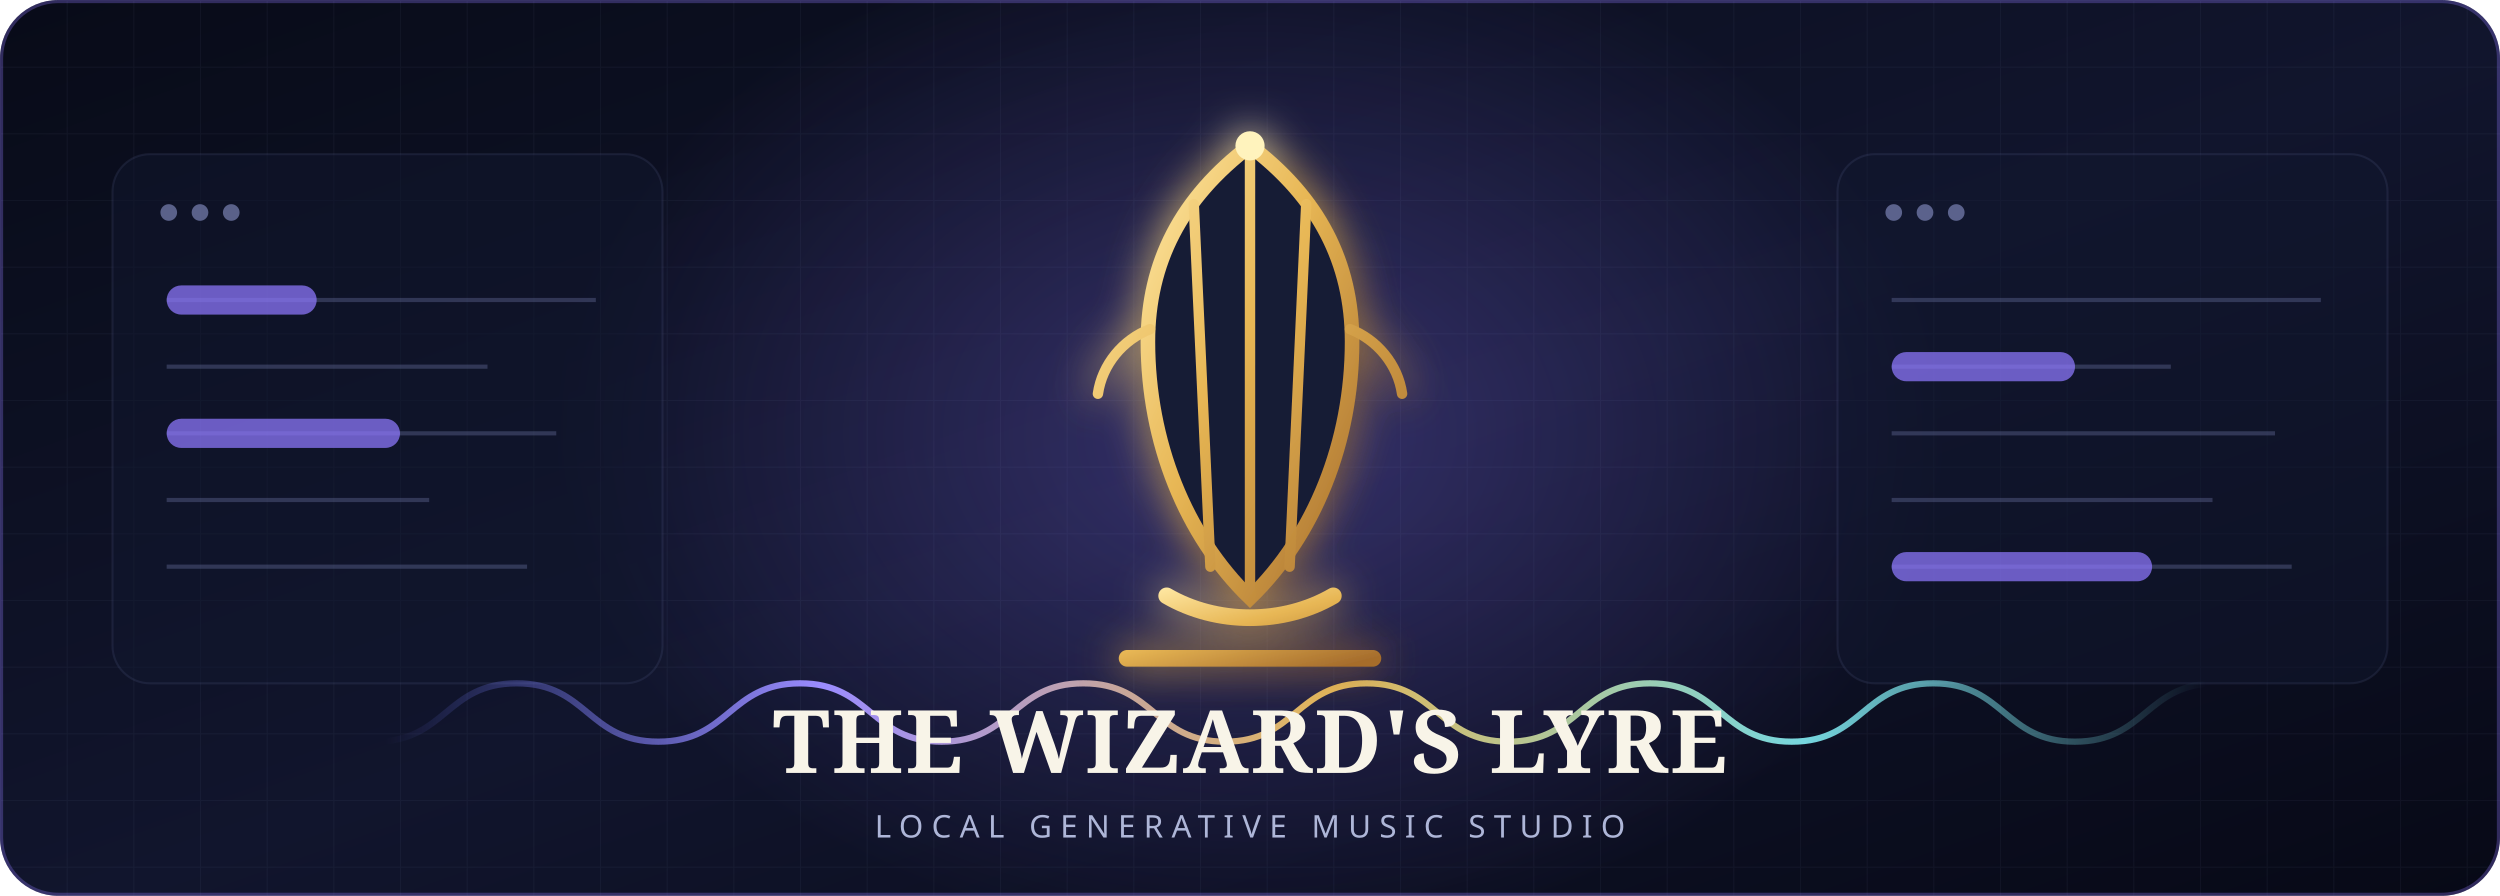
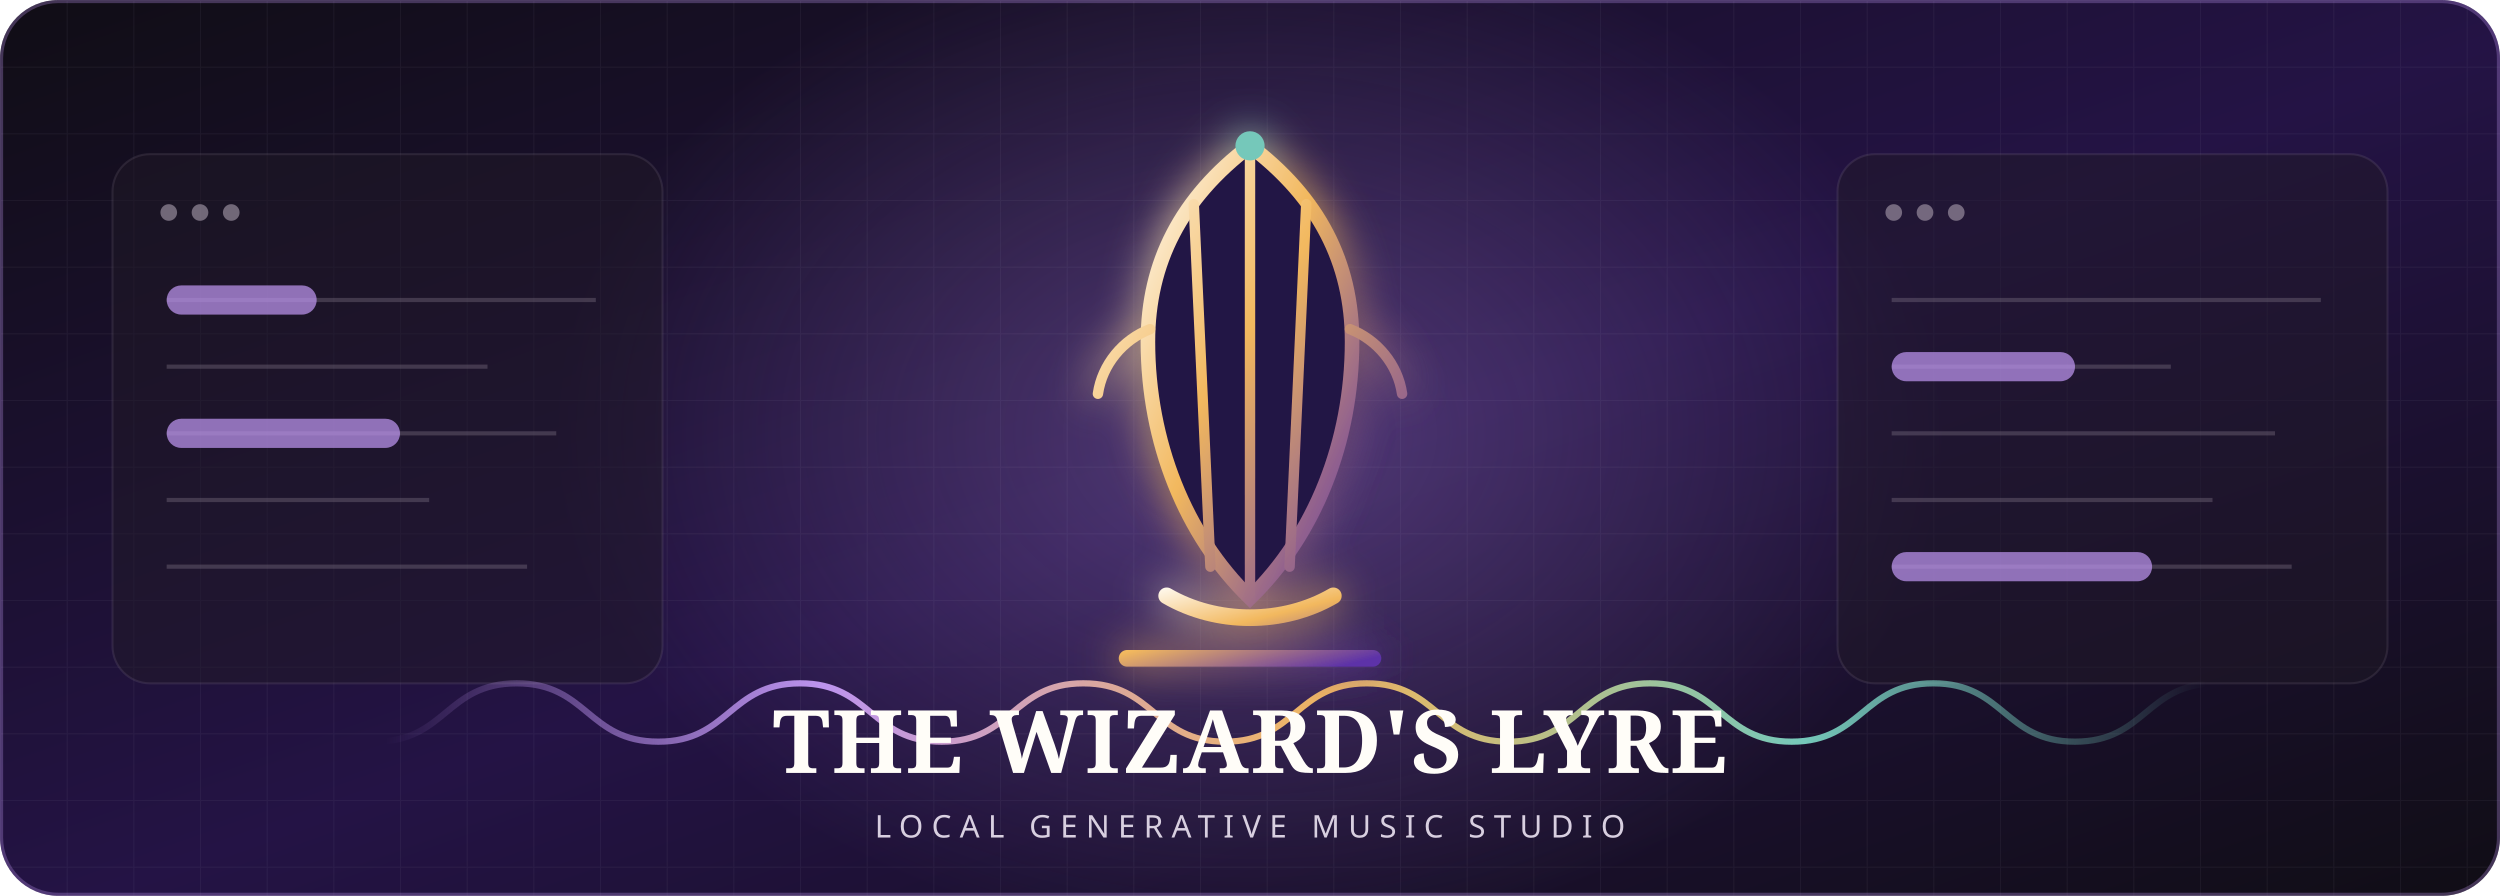
<svg xmlns="http://www.w3.org/2000/svg" width="1200" height="430" viewBox="0 0 1200 430" role="img" aria-labelledby="title description">
  <defs>
    <linearGradient id="background" x1="0" y1="0" x2="1" y2="1">
-       <stop offset="0" stop-color="#080b18" />
-       <stop offset="0.52" stop-color="#11152d" />
-       <stop offset="1" stop-color="#070916" />
+       <stop offset="0" stop-color="#100d15" />
+       <stop offset="0.52" stop-color="#241345" />
+       <stop offset="1" stop-color="#100d15" />
    </linearGradient>
    <linearGradient id="gold" x1="0" y1="0" x2="1" y2="1">
-       <stop stop-color="#ffe8a3" />
-       <stop offset="0.45" stop-color="#e7b654" />
-       <stop offset="1" stop-color="#a66d2c" />
+       <stop stop-color="#fffaf0" />
+       <stop offset="0.45" stop-color="#f2b85e" />
+       <stop offset="1" stop-color="#5d32a8" />
    </linearGradient>
    <linearGradient id="wave" x1="0" y1="0" x2="1" y2="0">
-       <stop stop-color="#6f7cff" stop-opacity="0" />
-       <stop offset="0.24" stop-color="#9b8cff" />
-       <stop offset="0.52" stop-color="#e4b85b" />
-       <stop offset="0.78" stop-color="#76d7df" />
-       <stop offset="1" stop-color="#76d7df" stop-opacity="0" />
+       <stop stop-color="#bd94ef" stop-opacity="0" />
+       <stop offset="0.24" stop-color="#bd94ef" />
+       <stop offset="0.52" stop-color="#f2b85e" />
+       <stop offset="0.78" stop-color="#75c8ba" />
+       <stop offset="1" stop-color="#75c8ba" stop-opacity="0" />
    </linearGradient>
    <radialGradient id="glow">
-       <stop stop-color="#8c74ff" stop-opacity="0.3" />
-       <stop offset="1" stop-color="#8c74ff" stop-opacity="0" />
+       <stop stop-color="#bd94ef" stop-opacity="0.3" />
+       <stop offset="1" stop-color="#bd94ef" stop-opacity="0" />
    </radialGradient>
    <filter id="soft-glow" x="-60%" y="-60%" width="220%" height="220%">
      <feGaussianBlur stdDeviation="10" result="blur" />
      <feMerge>
        <feMergeNode in="blur" />
        <feMergeNode in="SourceGraphic" />
      </feMerge>
    </filter>
    <pattern id="grid" width="32" height="32" patternUnits="userSpaceOnUse">
-       <path d="M32 0H0V32" fill="none" stroke="#9aa4d8" stroke-opacity="0.055" />
+       <path d="M32 0H0V32" fill="none" stroke="#d8cfe0" stroke-opacity="0.055" />
    </pattern>
  </defs>
  <rect width="1200" height="430" rx="28" fill="url(#background)" />
  <rect width="1200" height="430" rx="28" fill="url(#grid)" />
  <ellipse cx="600" cy="208" rx="335" ry="245" fill="url(#glow)" />
-   <g opacity="0.48" fill="#11172e" stroke="#59618f" stroke-opacity="0.38">
+   <g opacity="0.48" fill="#201925" stroke="#877c8c" stroke-opacity="0.38">
    <rect x="54" y="74" width="264" height="254" rx="18" />
    <rect x="882" y="74" width="264" height="254" rx="18" />
  </g>
-   <g fill="#8992c7" opacity="0.62">
+   <g fill="#a69bab" opacity="0.62">
    <circle cx="81" cy="102" r="4" />
    <circle cx="96" cy="102" r="4" />
    <circle cx="111" cy="102" r="4" />
    <circle cx="909" cy="102" r="4" />
    <circle cx="924" cy="102" r="4" />
    <circle cx="939" cy="102" r="4" />
  </g>
-   <g stroke="#7079aa" stroke-opacity="0.35" stroke-width="2" fill="none">
+   <g stroke="#877c8c" stroke-opacity="0.35" stroke-width="2" fill="none">
    <path d="M80 144h206M80 176h154M80 208h187M80 240h126M80 272h173" />
    <path d="M908 144h206M908 176h134M908 208h184M908 240h154M908 272h192" />
  </g>
-   <g fill="#8f79ff" opacity="0.72">
+   <g fill="#bd94ef" opacity="0.72">
    <rect x="80" y="137" width="72" height="14" rx="7" />
    <rect x="80" y="201" width="112" height="14" rx="7" />
    <rect x="908" y="169" width="88" height="14" rx="7" />
    <rect x="908" y="265" width="125" height="14" rx="7" />
  </g>
  <path d="M180 356c34 0 34-28 68-28s34 28 68 28 34-28 68-28 34 28 68 28 34-28 68-28 34 28 68 28 34-28 68-28 34 28 68 28 34-28 68-28 34 28 68 28 34-28 68-28 34 28 68 28 34-28 68-28" fill="none" stroke="url(#wave)" stroke-width="3" />
  <g transform="translate(514 53)" filter="url(#soft-glow)">
-     <path d="M86 17c-33 25-49 56-49 94 0 48 18 93 49 123 31-30 49-75 49-123 0-38-16-69-49-94Z" fill="#171a36" stroke="url(#gold)" stroke-width="7" />
+     <path d="M86 17c-33 25-49 56-49 94 0 48 18 93 49 123 31-30 49-75 49-123 0-38-16-69-49-94Z" fill="#241345" stroke="url(#gold)" stroke-width="7" />
    <path d="M38 105c-13 5-23 17-25 31M134 105c13 5 23 17 25 31M86 18v217M59 45l8 174M113 45l-8 174" fill="none" stroke="url(#gold)" stroke-width="5" stroke-linecap="round" />
    <path d="M46 233c24 14 56 14 80 0M27 263h118" fill="none" stroke="url(#gold)" stroke-width="8" stroke-linecap="round" />
-     <circle cx="86" cy="17" r="7" fill="#fff3bd" />
+     <circle cx="86" cy="17" r="7" fill="#75c8ba" />
  </g>
-   <text x="600" y="371" text-anchor="middle" fill="#f8f4e8" font-family="ui-serif, Georgia, serif" font-size="42" font-weight="600" letter-spacing="1">THE WIZARD'S LYRE</text>
-   <text x="600" y="402" text-anchor="middle" fill="#aeb6d8" font-family="ui-sans-serif, system-ui, sans-serif" font-size="15" letter-spacing="4">LOCAL GENERATIVE MUSIC STUDIO</text>
-   <rect x="0.75" y="0.75" width="1198.5" height="428.5" rx="27.25" fill="none" stroke="#8f79ff" stroke-opacity="0.3" stroke-width="1.5" />
+   <text x="600" y="371" text-anchor="middle" fill="#fffdf8" font-family="ui-serif, Georgia, serif" font-size="42" font-weight="600" letter-spacing="1">THE WIZARD'S LYRE</text>
+   <text x="600" y="402" text-anchor="middle" fill="#d8cfe0" font-family="ui-sans-serif, system-ui, sans-serif" font-size="15" letter-spacing="4">LOCAL GENERATIVE MUSIC STUDIO</text>
+   <rect x="0.75" y="0.75" width="1198.5" height="428.5" rx="27.25" fill="none" stroke="#bd94ef" stroke-opacity="0.3" stroke-width="1.5" />
</svg>
